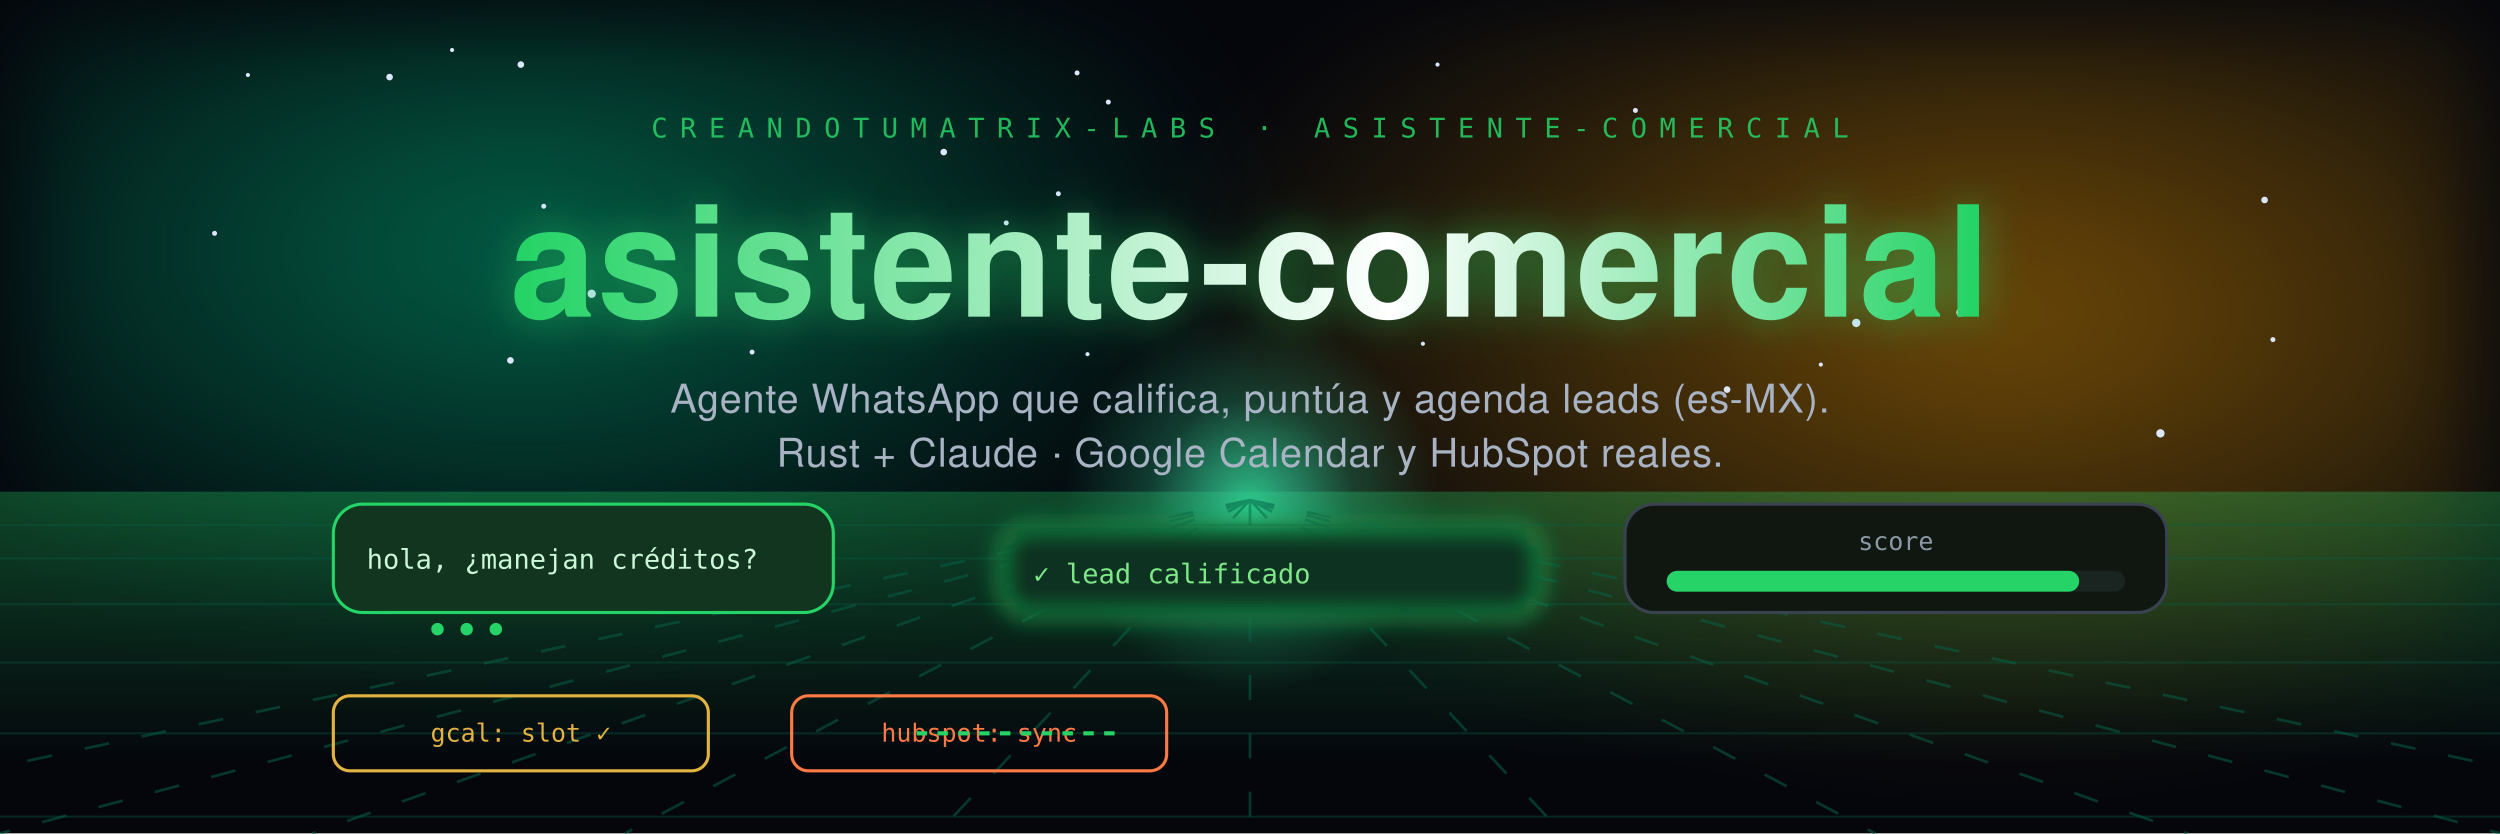
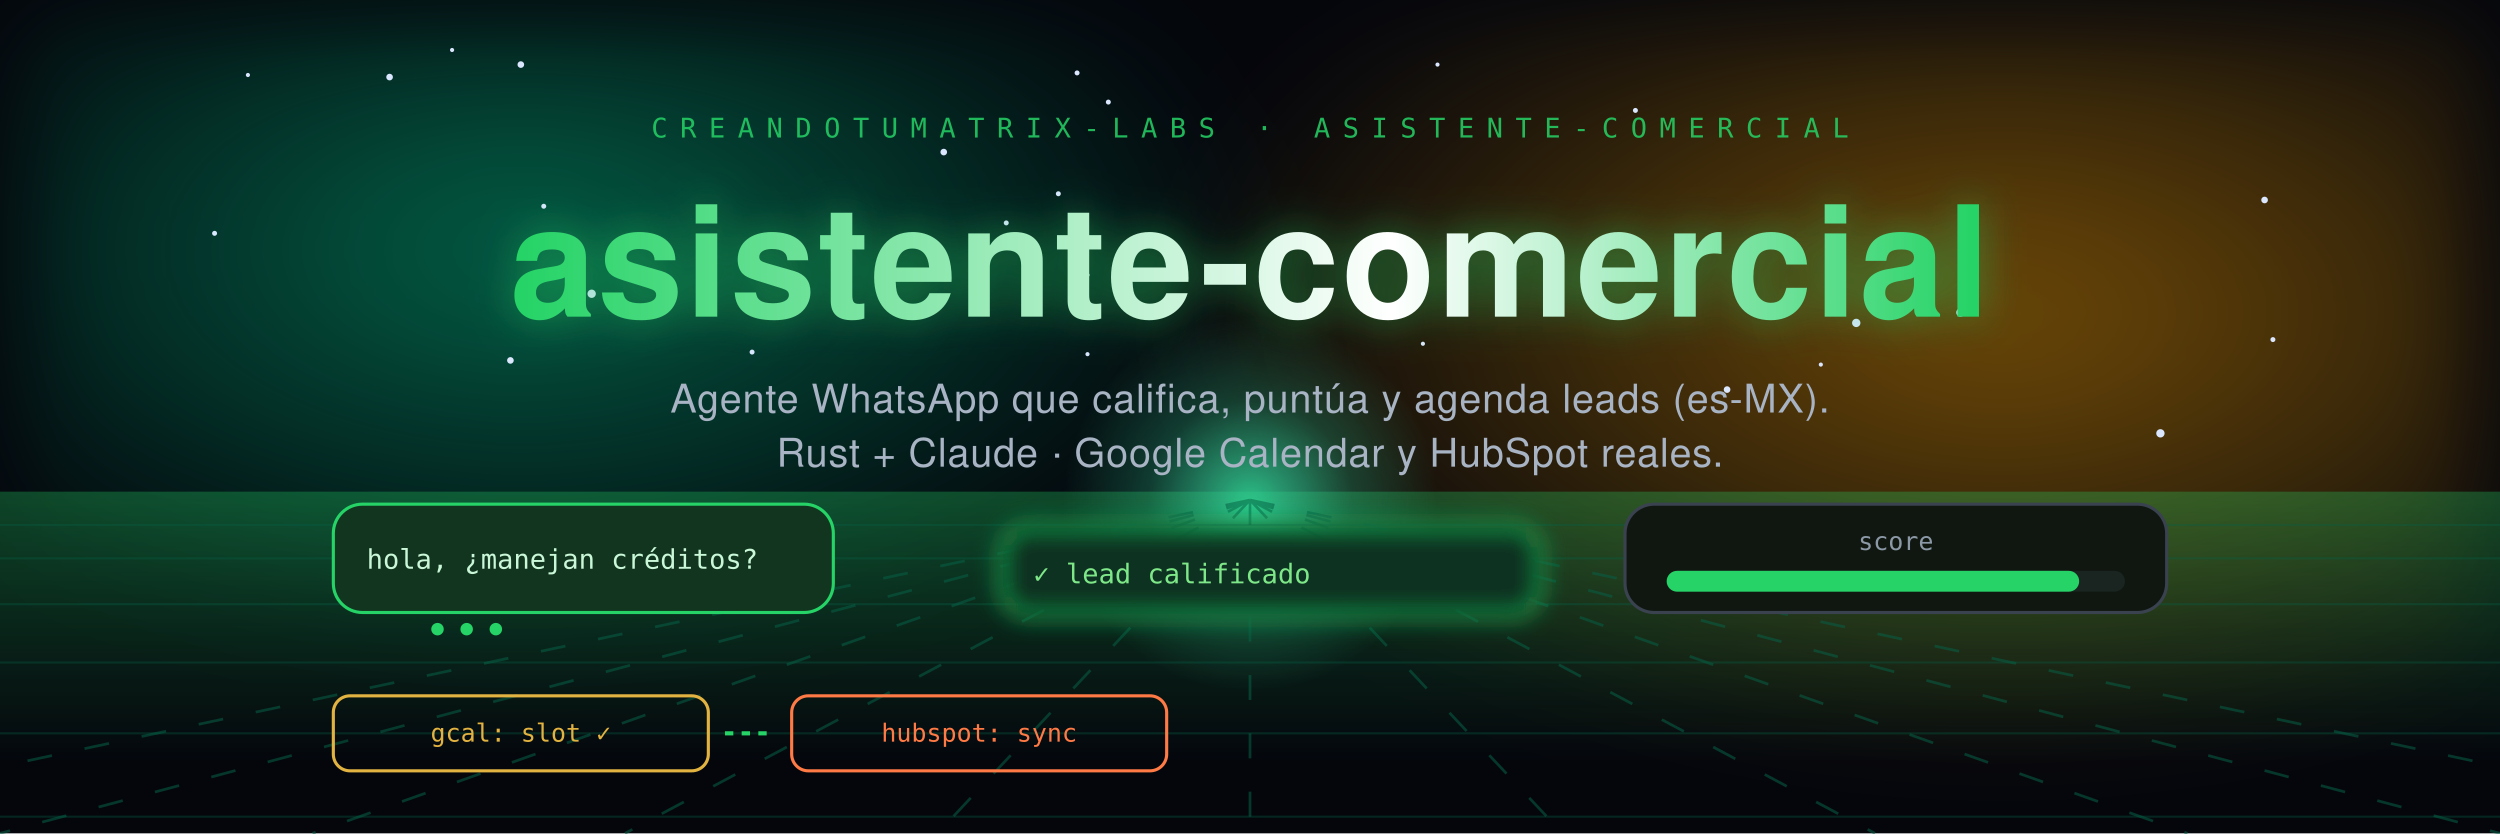
<svg xmlns="http://www.w3.org/2000/svg" width="1200" height="400" viewBox="0 0 1200 400" role="img" aria-label="asistente-comercial: Agente WhatsApp que califica, puntúa y agenda leads (es-MX).">
  <defs>
    <radialGradient id="aur1">
      <stop offset="0" stop-color="#10b981" stop-opacity="0.50" />
      <stop offset="1" stop-color="#10b981" stop-opacity="0" />
    </radialGradient>
    <radialGradient id="aur2">
      <stop offset="0" stop-color="#f59e0b" stop-opacity="0.45" />
      <stop offset="1" stop-color="#f59e0b" stop-opacity="0" />
    </radialGradient>
    <radialGradient id="orb">
      <stop offset="0" stop-color="#34d399" stop-opacity="0.9" />
      <stop offset="0.55" stop-color="#34d399" stop-opacity="0.25" />
      <stop offset="1" stop-color="#34d399" stop-opacity="0" />
    </radialGradient>
    <linearGradient id="tgrad" x1="0" x2="1">
      <stop offset="0" stop-color="#25d366" />
      <stop offset="0.6" stop-color="#ffffff" />
      <stop offset="1" stop-color="#25d366" />
    </linearGradient>
    <linearGradient id="beam" x1="0" x2="1">
      <stop offset="0" stop-color="#ffffff" stop-opacity="0" />
      <stop offset="0.5" stop-color="#ffffff" stop-opacity="0.45" />
      <stop offset="1" stop-color="#ffffff" stop-opacity="0" />
    </linearGradient>
    <linearGradient id="hglow" x1="0" x2="0" y1="0" y2="1">
      <stop offset="0" stop-color="#25d366" stop-opacity="0.30" />
      <stop offset="1" stop-color="#25d366" stop-opacity="0" />
    </linearGradient>
    <filter id="soft" x="-80%" y="-80%" width="260%" height="260%">
      <feGaussianBlur stdDeviation="30" />
    </filter>
    <filter id="glow" x="-80%" y="-80%" width="260%" height="260%">
      <feGaussianBlur stdDeviation="5" />
    </filter>
    <filter id="glow2" x="-80%" y="-80%" width="260%" height="260%">
      <feGaussianBlur stdDeviation="10" />
    </filter>
  </defs>
  <rect width="1200" height="400" fill="#04060c" />
  <ellipse cx="250" cy="120" rx="360" ry="190" fill="url(#aur1)" filter="url(#soft)">
    <animateTransform attributeName="transform" type="translate" values="0 0; 70 24; -40 12; 0 0" dur="26s" repeatCount="indefinite" />
  </ellipse>
  <ellipse cx="960" cy="150" rx="400" ry="210" fill="url(#aur2)" filter="url(#soft)">
    <animateTransform attributeName="transform" type="translate" values="0 0; -60 18; 34 -12; 0 0" dur="32s" repeatCount="indefinite" />
  </ellipse>
  <g>
    <circle cx="245" cy="173" r="1.6" fill="#dbe7ff">
      <animate attributeName="opacity" values="0.08;0.85;0.08" dur="4.18s" begin="-2.80s" repeatCount="indefinite" />
    </circle>
    <circle cx="1037" cy="208" r="2" fill="#dbe7ff">
      <animate attributeName="opacity" values="0.08;0.85;0.08" dur="4.28s" begin="-0.20s" repeatCount="indefinite" />
    </circle>
    <circle cx="941" cy="150" r="2" fill="#dbe7ff">
      <animate attributeName="opacity" values="0.08;0.85;0.08" dur="4.12s" begin="-1.61s" repeatCount="indefinite" />
    </circle>
    <circle cx="522" cy="132" r="1" fill="#dbe7ff">
      <animate attributeName="opacity" values="0.08;0.85;0.08" dur="3.05s" begin="-1.74s" repeatCount="indefinite" />
    </circle>
    <circle cx="874" cy="175" r="1" fill="#dbe7ff">
      <animate attributeName="opacity" values="0.08;0.85;0.08" dur="3.89s" begin="-1.89s" repeatCount="indefinite" />
    </circle>
    <circle cx="453" cy="73" r="1.6" fill="#dbe7ff">
      <animate attributeName="opacity" values="0.08;0.85;0.08" dur="3.53s" begin="-2.97s" repeatCount="indefinite" />
    </circle>
    <circle cx="361" cy="169" r="1.2" fill="#dbe7ff">
      <animate attributeName="opacity" values="0.08;0.85;0.08" dur="4.04s" begin="-3.95s" repeatCount="indefinite" />
    </circle>
    <circle cx="1087" cy="96" r="1.6" fill="#dbe7ff">
      <animate attributeName="opacity" values="0.08;0.85;0.08" dur="3.53s" begin="-1.76s" repeatCount="indefinite" />
    </circle>
    <circle cx="261" cy="99" r="1.2" fill="#dbe7ff">
      <animate attributeName="opacity" values="0.08;0.85;0.08" dur="3.29s" begin="-0.09s" repeatCount="indefinite" />
    </circle>
    <circle cx="483" cy="107" r="1.2" fill="#dbe7ff">
      <animate attributeName="opacity" values="0.08;0.85;0.08" dur="3.09s" begin="-2.67s" repeatCount="indefinite" />
    </circle>
    <circle cx="522" cy="170" r="1" fill="#dbe7ff">
      <animate attributeName="opacity" values="0.08;0.85;0.08" dur="3.24s" begin="-3.24s" repeatCount="indefinite" />
    </circle>
    <circle cx="829" cy="187" r="1.6" fill="#dbe7ff">
      <animate attributeName="opacity" values="0.08;0.85;0.08" dur="2.84s" begin="-3.26s" repeatCount="indefinite" />
    </circle>
    <circle cx="532" cy="49" r="1.2" fill="#dbe7ff">
      <animate attributeName="opacity" values="0.08;0.85;0.08" dur="3.27s" begin="-0.05s" repeatCount="indefinite" />
    </circle>
    <circle cx="690" cy="31" r="1" fill="#dbe7ff">
      <animate attributeName="opacity" values="0.08;0.85;0.08" dur="2.58s" begin="-1.11s" repeatCount="indefinite" />
    </circle>
    <circle cx="1091" cy="163" r="1.2" fill="#dbe7ff">
      <animate attributeName="opacity" values="0.08;0.85;0.08" dur="2.77s" begin="-0.48s" repeatCount="indefinite" />
    </circle>
    <circle cx="217" cy="24" r="1" fill="#dbe7ff">
      <animate attributeName="opacity" values="0.08;0.85;0.08" dur="4.49s" begin="-3.45s" repeatCount="indefinite" />
    </circle>
    <circle cx="785" cy="53" r="1.2" fill="#dbe7ff">
      <animate attributeName="opacity" values="0.08;0.85;0.08" dur="3.96s" begin="-2.70s" repeatCount="indefinite" />
    </circle>
    <circle cx="284" cy="141" r="2" fill="#dbe7ff">
      <animate attributeName="opacity" values="0.08;0.85;0.08" dur="2.54s" begin="-0.11s" repeatCount="indefinite" />
    </circle>
    <circle cx="187" cy="37" r="1.6" fill="#dbe7ff">
      <animate attributeName="opacity" values="0.08;0.85;0.08" dur="3.56s" begin="-3.59s" repeatCount="indefinite" />
    </circle>
    <circle cx="103" cy="112" r="1.2" fill="#dbe7ff">
      <animate attributeName="opacity" values="0.08;0.85;0.08" dur="2.99s" begin="-0.31s" repeatCount="indefinite" />
    </circle>
    <circle cx="508" cy="93" r="1.2" fill="#dbe7ff">
      <animate attributeName="opacity" values="0.08;0.85;0.08" dur="4.07s" begin="-2.77s" repeatCount="indefinite" />
    </circle>
    <circle cx="250" cy="31" r="1.6" fill="#dbe7ff">
      <animate attributeName="opacity" values="0.08;0.85;0.08" dur="4.53s" begin="-2.15s" repeatCount="indefinite" />
    </circle>
    <circle cx="683" cy="165" r="1" fill="#dbe7ff">
      <animate attributeName="opacity" values="0.08;0.85;0.08" dur="3.87s" begin="-2.82s" repeatCount="indefinite" />
    </circle>
    <circle cx="891" cy="155" r="2" fill="#dbe7ff">
      <animate attributeName="opacity" values="0.08;0.85;0.08" dur="2.98s" begin="-3.30s" repeatCount="indefinite" />
    </circle>
    <circle cx="119" cy="36" r="1" fill="#dbe7ff">
      <animate attributeName="opacity" values="0.08;0.85;0.08" dur="2.86s" begin="-0.74s" repeatCount="indefinite" />
    </circle>
    <circle cx="517" cy="35" r="1.2" fill="#dbe7ff">
      <animate attributeName="opacity" values="0.08;0.85;0.08" dur="4.18s" begin="-2.10s" repeatCount="indefinite" />
    </circle>
  </g>
  <rect x="0" y="236" width="1200" height="130" fill="url(#hglow)">
    <animate attributeName="opacity" values="0.45;0.9;0.45" dur="7s" repeatCount="indefinite" />
  </rect>
  <circle cx="600" cy="242" r="90" fill="url(#orb)">
    <animate attributeName="r" values="78;110;78" dur="6s" repeatCount="indefinite" />
  </circle>
  <path d="M600 240 L-150 400 M600 240 L0 400 M600 240 L150 400 M600 240 L300 400 M600 240 L450 400 M600 240 L600 400 M600 240 L750 400 M600 240 L900 400 M600 240 L1050 400 M600 240 L1200 400 M600 240 L1350 400" stroke="#065f46" stroke-width="1.3" opacity="0.55" fill="none" stroke-dasharray="12 16">
    <animate attributeName="stroke-dashoffset" values="0;-56" dur="0.9s" repeatCount="indefinite" />
  </path>
  <path d="M0 252 H1200 M0 268 H1200 M0 290 H1200 M0 318 H1200 M0 352 H1200 M0 392 H1200" stroke="#065f46" stroke-width="1" opacity="0.35" fill="none" />
  <circle cx="600" cy="241" r="4" fill="#25d366" filter="url(#glow2)">
    <animate attributeName="opacity" values="0.6;1;0.6" dur="2.6s" repeatCount="indefinite" />
  </circle>
  <rect x="-260" y="-90" width="170" height="580" fill="url(#beam)" opacity="0.10" filter="url(#soft)" transform="rotate(14)">
    <animateTransform attributeName="transform" type="translate" additive="sum" values="-350 0;1750 0" dur="7s" repeatCount="indefinite" />
  </rect>
  <rect x="-260" y="-90" width="170" height="580" fill="url(#beam)" opacity="0.07" filter="url(#soft)" transform="rotate(14)">
    <animateTransform attributeName="transform" type="translate" additive="sum" values="-350 0;1750 0" dur="7s" begin="-3.4s" repeatCount="indefinite" />
  </rect>
  <text x="600" y="66" text-anchor="middle" font-family="ui-monospace,Menlo,Consolas,monospace" font-size="13" letter-spacing="6" fill="#25d366" opacity="0.85">CREANDOTUMATRIX-LABS · ASISTENTE-COMERCIAL</text>
  <text x="600" y="152" text-anchor="middle" font-family="-apple-system,Segoe UI,Helvetica,Arial,sans-serif" font-size="74" font-weight="800" letter-spacing="1" fill="#25d366" opacity="0.55" filter="url(#glow2)">asistente-comercial</text>
  <text x="600" y="152" text-anchor="middle" font-family="-apple-system,Segoe UI,Helvetica,Arial,sans-serif" font-size="74" font-weight="800" letter-spacing="1" fill="url(#tgrad)">asistente-comercial</text>
  <text x="600" y="198" text-anchor="middle" font-family="-apple-system,Segoe UI,Helvetica,Arial,sans-serif" font-size="19" letter-spacing="0.4" fill="#a8b3c4">Agente WhatsApp que califica, puntúa y agenda leads (es-MX).</text>
  <text x="600" y="224" text-anchor="middle" font-family="-apple-system,Segoe UI,Helvetica,Arial,sans-serif" font-size="19" letter-spacing="0.4" fill="#a8b3c4">Rust + Claude · Google Calendar y HubSpot reales.</text>
  <g transform="translate(600,308)">
    <g>
      <rect x="-440" y="-66" width="240" height="52" rx="14" fill="#12351f" stroke="#25d366" stroke-width="1.5" />
      <text x="-424" y="-35" font-family="ui-monospace,Menlo,Consolas,monospace" font-size="13" fill="#c9f7d7">hola, ¿manejan créditos?</text>
      <circle cx="-390" cy="-6" r="3" fill="#25d366">
        <animate attributeName="opacity" values="0.2;1;0.2" dur="1.2s" repeatCount="indefinite" />
      </circle>
      <circle cx="-376" cy="-6" r="3" fill="#25d366">
        <animate attributeName="opacity" values="0.2;1;0.2" dur="1.2s" begin="-0.4s" repeatCount="indefinite" />
      </circle>
      <circle cx="-362" cy="-6" r="3" fill="#25d366">
        <animate attributeName="opacity" values="0.2;1;0.2" dur="1.2s" begin="-0.8s" repeatCount="indefinite" />
      </circle>
    </g>
    <g>
      <rect x="-120" y="-56" width="260" height="44" rx="14" fill="#0d3320" stroke="#25d366" stroke-width="2" filter="url(#glow)" />
      <text x="-104" y="-28" font-family="ui-monospace,Menlo,Consolas,monospace" font-size="13" fill="#7ee787">✓ lead calificado</text>
      <animate attributeName="opacity" calcMode="discrete" values="0;1;1" keyTimes="0;0.3;1" dur="6s" repeatCount="indefinite" />
    </g>
    <g font-family="ui-monospace,Menlo,Consolas,monospace">
      <rect x="180" y="-66" width="260" height="52" rx="14" fill="#101711" stroke="#3a4250" stroke-width="1.5" />
      <text x="310" y="-44" font-size="12" fill="#8b98a5" text-anchor="middle">score</text>
      <rect x="200" y="-34" width="220" height="10" rx="5" fill="#1a2420" />
      <rect x="200" y="-34" width="198" height="10" rx="5" fill="#25d366">
        <animate attributeName="width" values="0;198;198" keyTimes="0;0.55;1" dur="6s" repeatCount="indefinite" />
      </rect>
      <text x="310" y="8" font-size="13" fill="#7ee787" text-anchor="middle" opacity="0">90/100 — agenda propuesta ✓
<animate attributeName="opacity" calcMode="discrete" values="0;0;1" keyTimes="0;0.55;0.62" dur="6s" repeatCount="indefinite" />
      </text>
    </g>
    <g font-family="ui-monospace,Menlo,Consolas,monospace" font-size="12">
      <rect x="-440" y="26" width="180" height="36" rx="8" fill="none" stroke="#e3b341" stroke-width="1.5" />
      <text x="-350" y="48" fill="#e3b341" text-anchor="middle">gcal: slot ✓</text>
      <rect x="-220" y="26" width="180" height="36" rx="8" fill="none" stroke="#ff7a45" stroke-width="1.5" />
      <text x="-130" y="48" fill="#ff7a45" text-anchor="middle">hubspot: sync</text>
-       <line x1="-160" y1="44" x2="-60" y2="44" stroke="#25d366" stroke-width="2" stroke-dasharray="5 5">
+       <line x1="-252" y1="44" x2="-228" y2="44" stroke="#25d366" stroke-width="2" stroke-dasharray="4 4">
        <animate attributeName="stroke-dashoffset" values="0;-20" dur="0.8s" repeatCount="indefinite" />
      </line>
      <animate attributeName="opacity" calcMode="discrete" values="0.25;1" keyTimes="0;0.62" dur="6s" repeatCount="indefinite" />
    </g>
  </g>
</svg>
